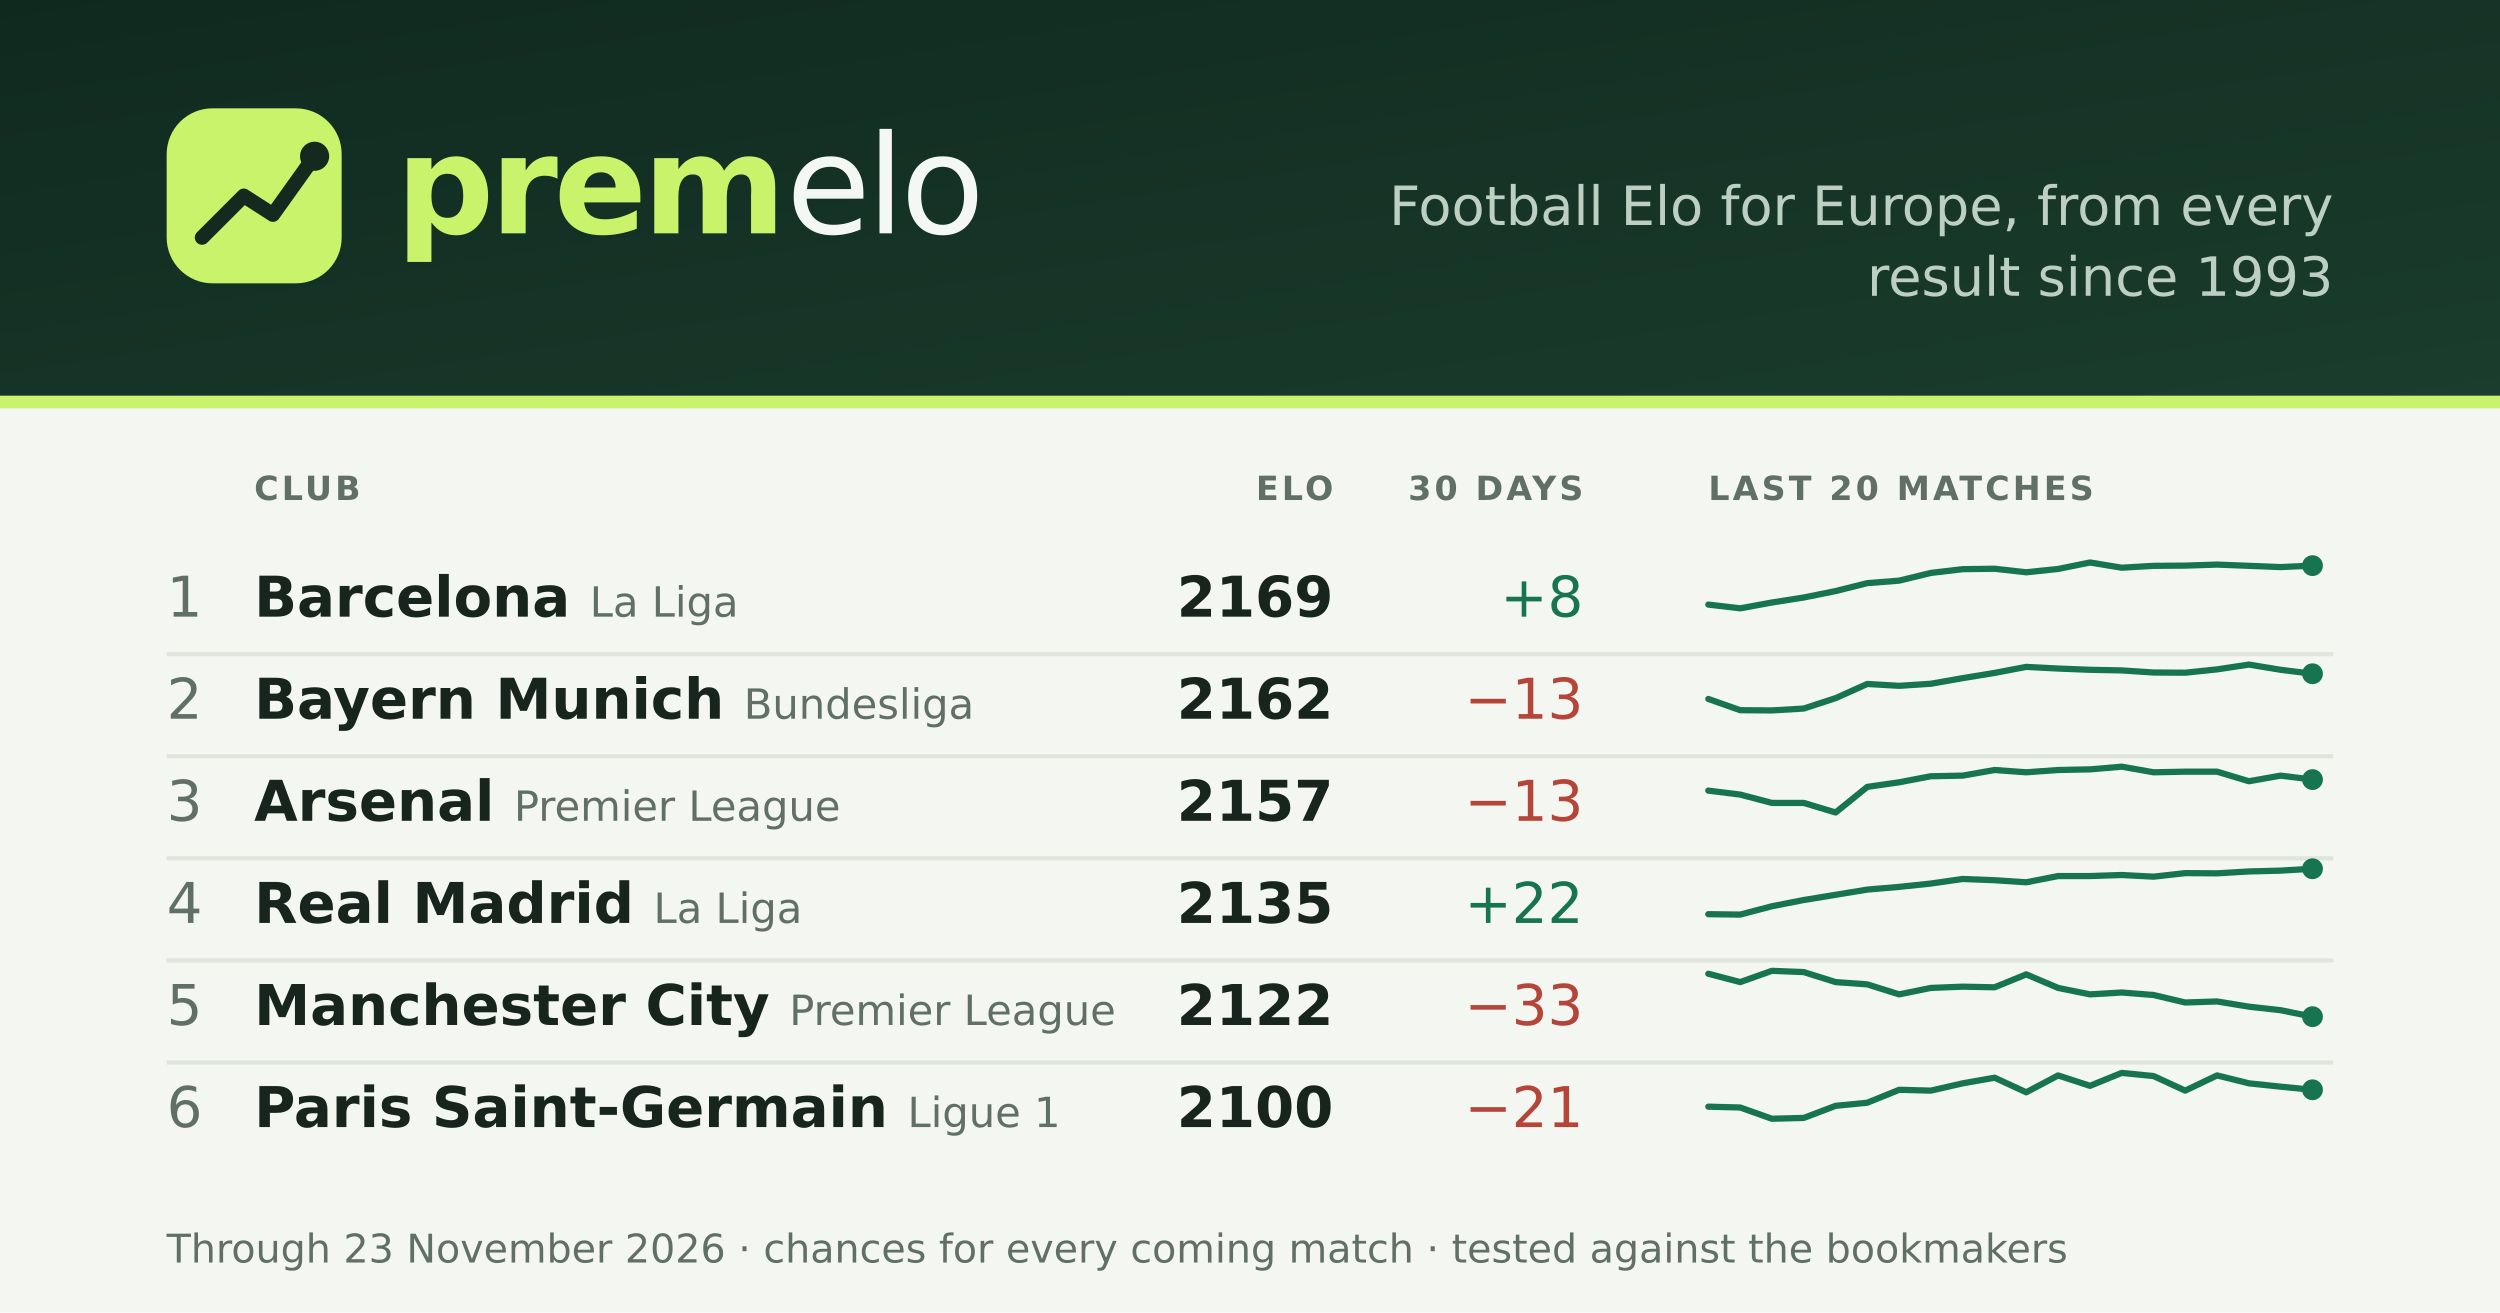
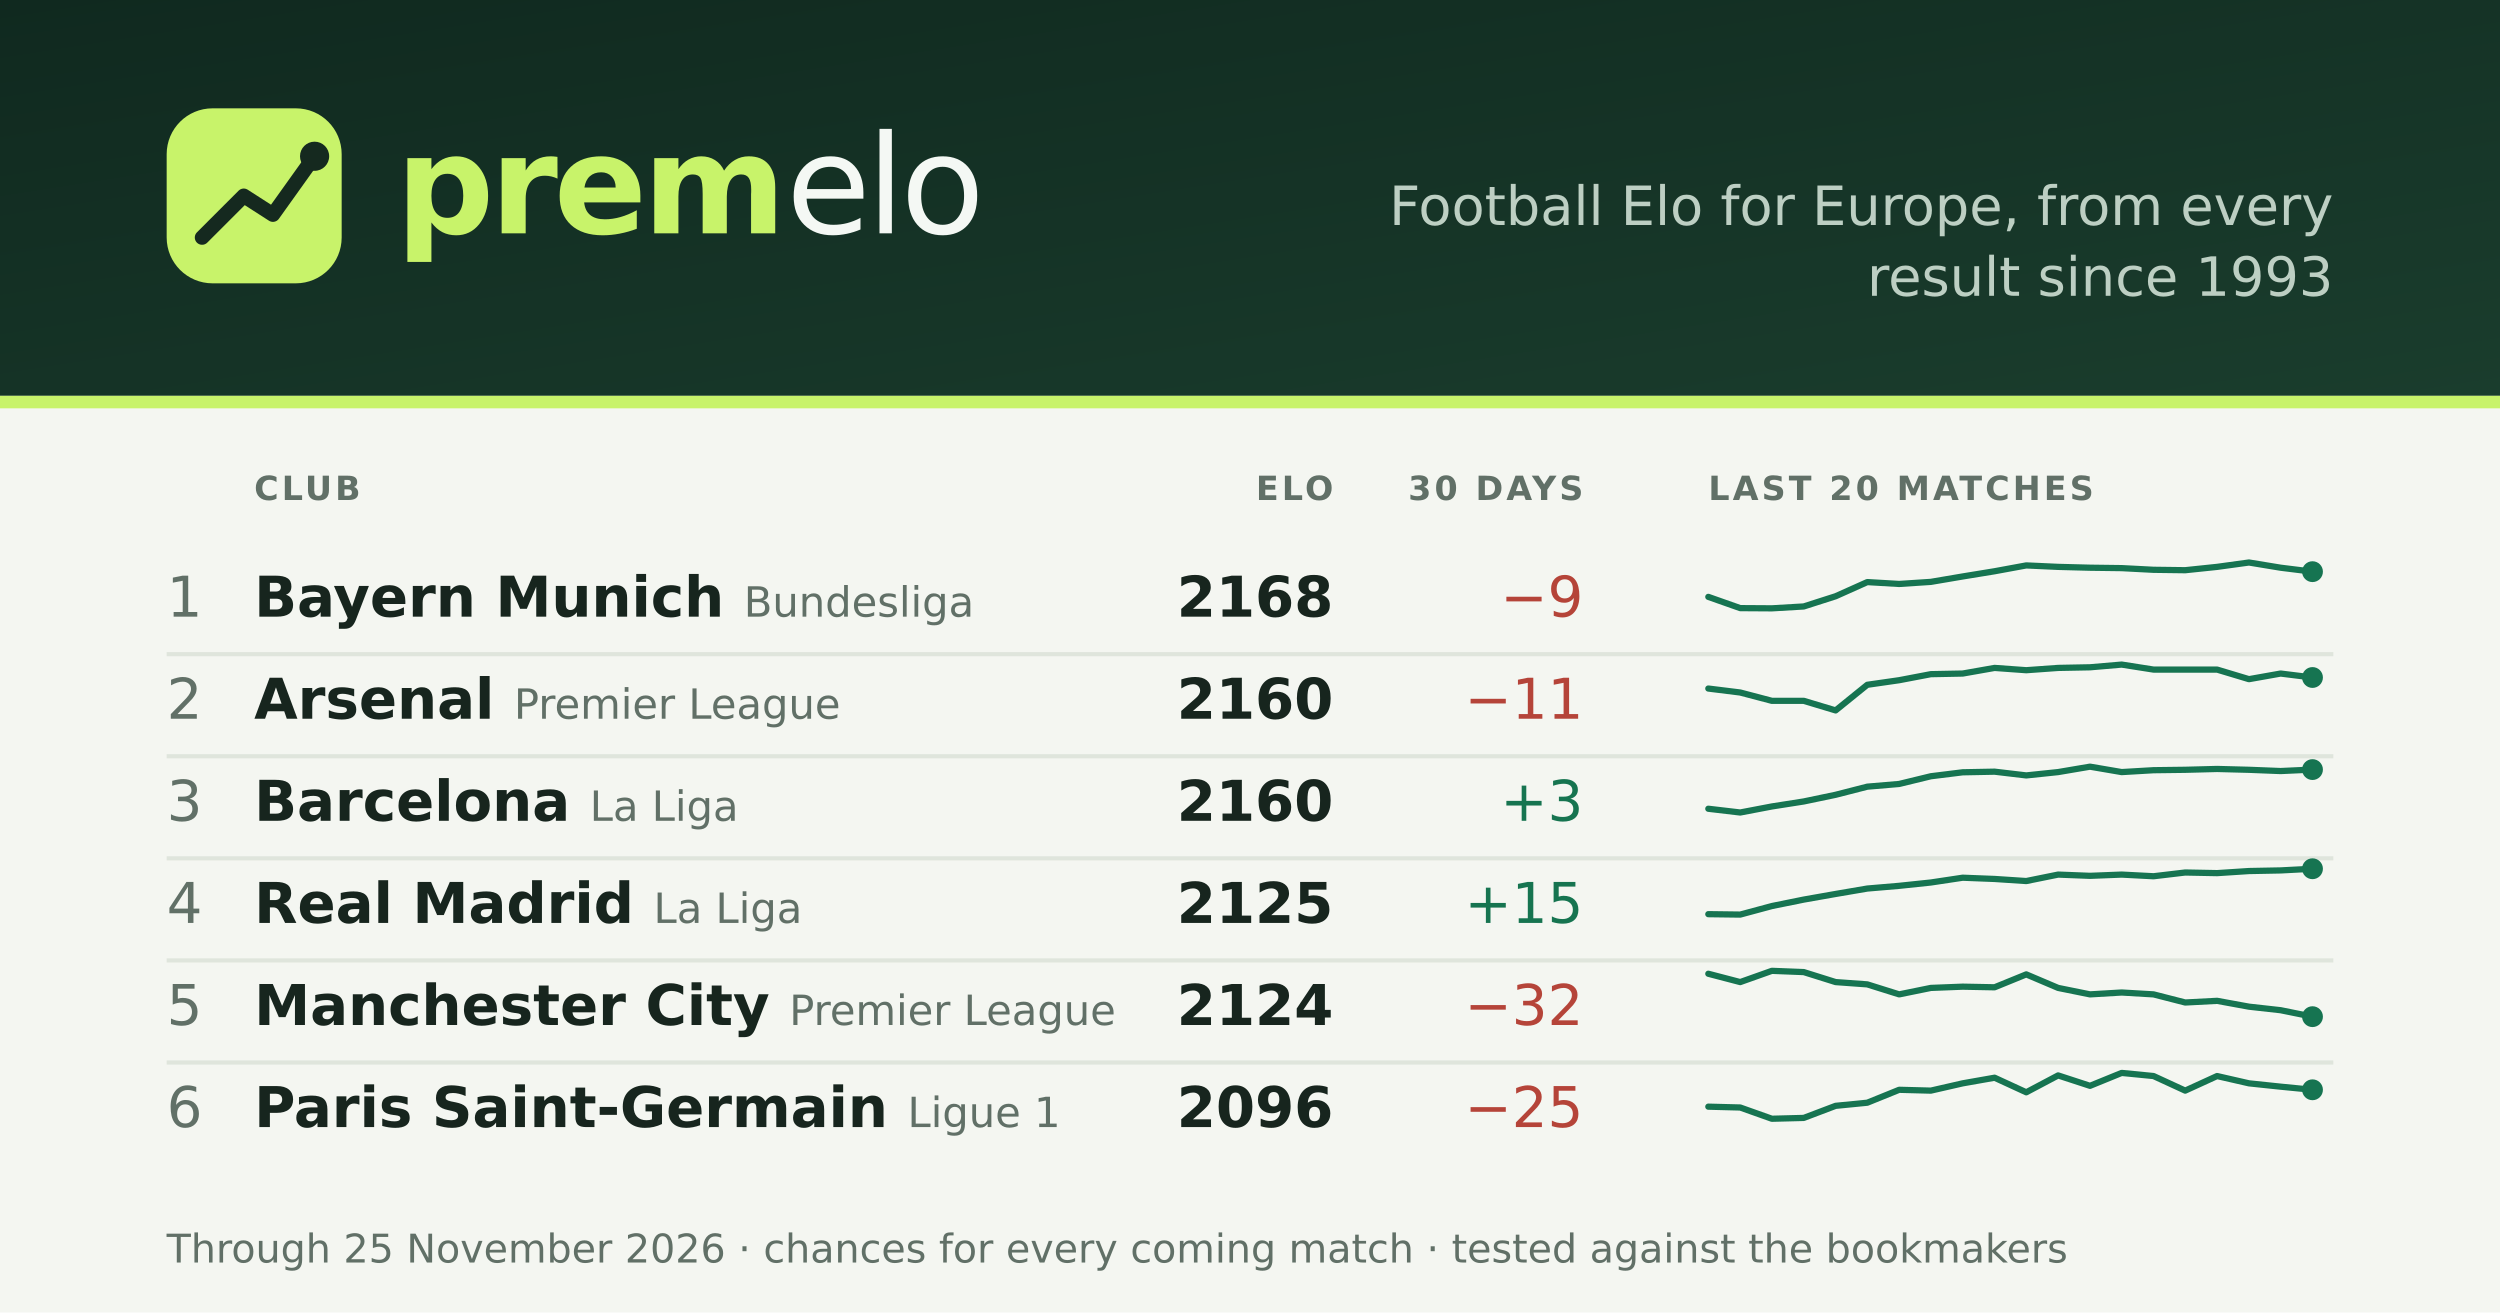
<svg xmlns="http://www.w3.org/2000/svg" width="1200" height="630" viewBox="0 0 1200 630" font-family="DejaVu Sans, sans-serif">
  <defs>
    <linearGradient id="hd" x1="0" y1="0" x2="1" y2="1">
      <stop offset="0" stop-color="#10291f" />
      <stop offset="1" stop-color="#1a3d2d" />
    </linearGradient>
  </defs>
  <rect width="1200" height="630" fill="#f4f6f1" />
  <rect width="1200" height="190" fill="url(#hd)" />
  <rect y="190" width="1200" height="6" fill="#c8f36a" />
  <rect x="80" y="52" width="84" height="84" rx="22" fill="#c8f36a" />
  <path d="M97 114L117 94L131 103L151 75" fill="none" stroke="#15291f" stroke-width="7" stroke-linecap="round" stroke-linejoin="round" />
  <circle cx="151" cy="75" r="7" fill="#15291f" />
  <text x="190" y="112" font-size="66" fill="#f4f8f4" letter-spacing="-2">
    <tspan fill="#c8f36a" font-weight="bold">prem</tspan>elo</text>
  <text x="1120" y="108" font-size="26" fill="#bdcfc3" text-anchor="end">Football Elo for Europe, from every</text>
  <text x="1120" y="142" font-size="26" fill="#bdcfc3" text-anchor="end">result since 1993</text>
  <g font-size="16" fill="#617067" font-weight="bold" letter-spacing="1.5">
    <text x="122" y="240">CLUB</text>
    <text x="640" y="240" text-anchor="end">ELO</text>
    <text x="760" y="240" text-anchor="end">30 DAYS</text>
    <text x="820" y="240">LAST 20 MATCHES</text>
  </g>
  <g font-size="27">
    <text x="80" y="296" fill="#617067">1</text>
-     <text x="122" y="296" fill="#17251e" font-weight="600">Barcelona <tspan fill="#617067" font-size="20" font-weight="normal">La Liga</tspan>
+     <text x="122" y="296" fill="#17251e" font-weight="600">Bayern Munich <tspan fill="#617067" font-size="20" font-weight="normal">Bundesliga</tspan>
    </text>
-     <text x="640" y="296" fill="#17251e" font-weight="bold" text-anchor="end">2169</text>
-     <text x="760" y="296" fill="#167450" text-anchor="end">+8</text>
-     <polyline points="820.0,290.2 835.3,292.0 850.5,289.2 865.8,286.8 881.1,283.7 896.3,279.9 911.6,278.7 926.8,275.0 942.1,273.2 957.4,273.0 972.6,274.7 987.9,273.1 1003.2,270.0 1018.4,272.5 1033.7,271.6 1048.9,271.5 1064.2,271.0 1079.5,271.6 1094.7,272.2 1110.0,271.5" fill="none" stroke="#167451" stroke-width="3" stroke-linejoin="round" stroke-linecap="round" />
-     <circle cx="1110.0" cy="271.5" r="5" fill="#167451" />
+     <text x="640" y="296" fill="#17251e" font-weight="bold" text-anchor="end">2168</text>
+     <text x="760" y="296" fill="#b54439" text-anchor="end">−9</text>
+     <polyline points="820.0,286.5 835.3,291.9 850.5,292.0 865.8,291.1 881.1,286.2 896.3,279.4 911.6,280.3 926.8,279.3 942.1,276.7 957.4,274.2 972.6,271.4 987.9,272.1 1003.2,272.5 1018.4,272.7 1033.7,273.5 1048.9,273.7 1064.2,272.1 1079.5,270.0 1094.7,272.5 1110.0,274.4" fill="none" stroke="#167451" stroke-width="3" stroke-linejoin="round" stroke-linecap="round" />
+     <circle cx="1110.0" cy="274.4" r="5" fill="#167451" />
    <line x1="80" x2="1120" y1="314" y2="314" stroke="#dfe5dc" stroke-width="2" />
    <text x="80" y="345" fill="#617067">2</text>
-     <text x="122" y="345" fill="#17251e" font-weight="600">Bayern Munich <tspan fill="#617067" font-size="20" font-weight="normal">Bundesliga</tspan>
+     <text x="122" y="345" fill="#17251e" font-weight="600">Arsenal <tspan fill="#617067" font-size="20" font-weight="normal">Premier League</tspan>
    </text>
-     <text x="640" y="345" fill="#17251e" font-weight="bold" text-anchor="end">2162</text>
-     <text x="760" y="345" fill="#b54439" text-anchor="end">−13</text>
-     <polyline points="820.0,335.5 835.3,340.9 850.5,341.0 865.8,340.1 881.1,335.1 896.3,328.3 911.6,329.2 926.8,328.2 942.1,325.5 957.4,323.0 972.6,320.1 987.9,320.9 1003.2,321.5 1018.4,321.8 1033.7,322.8 1048.9,322.9 1064.2,321.3 1079.5,319.0 1094.7,321.5 1110.0,323.4" fill="none" stroke="#167451" stroke-width="3" stroke-linejoin="round" stroke-linecap="round" />
-     <circle cx="1110.0" cy="323.4" r="5" fill="#167451" />
+     <text x="640" y="345" fill="#17251e" font-weight="bold" text-anchor="end">2160</text>
+     <text x="760" y="345" fill="#b54439" text-anchor="end">−11</text>
+     <polyline points="820.0,330.5 835.3,332.4 850.5,336.4 865.8,336.4 881.1,341.0 896.3,328.7 911.6,326.5 926.8,323.6 942.1,323.3 957.4,320.6 972.6,321.7 987.9,320.6 1003.2,320.3 1018.4,319.0 1033.7,321.4 1048.9,321.4 1064.2,321.4 1079.5,326.0 1094.7,323.3 1110.0,325.2" fill="none" stroke="#167451" stroke-width="3" stroke-linejoin="round" stroke-linecap="round" />
+     <circle cx="1110.0" cy="325.2" r="5" fill="#167451" />
    <line x1="80" x2="1120" y1="363" y2="363" stroke="#dfe5dc" stroke-width="2" />
    <text x="80" y="394" fill="#617067">3</text>
-     <text x="122" y="394" fill="#17251e" font-weight="600">Arsenal <tspan fill="#617067" font-size="20" font-weight="normal">Premier League</tspan>
+     <text x="122" y="394" fill="#17251e" font-weight="600">Barcelona <tspan fill="#617067" font-size="20" font-weight="normal">La Liga</tspan>
    </text>
-     <text x="640" y="394" fill="#17251e" font-weight="bold" text-anchor="end">2157</text>
-     <text x="760" y="394" fill="#b54439" text-anchor="end">−13</text>
-     <polyline points="820.0,379.5 835.3,381.4 850.5,385.4 865.8,385.4 881.1,390.0 896.3,377.7 911.6,375.5 926.8,372.6 942.1,372.3 957.4,369.6 972.6,370.7 987.9,369.6 1003.2,369.3 1018.4,368.0 1033.7,370.7 1048.9,370.4 1064.2,370.4 1079.5,375.0 1094.7,372.3 1110.0,374.2" fill="none" stroke="#167451" stroke-width="3" stroke-linejoin="round" stroke-linecap="round" />
-     <circle cx="1110.0" cy="374.2" r="5" fill="#167451" />
+     <text x="640" y="394" fill="#17251e" font-weight="bold" text-anchor="end">2160</text>
+     <text x="760" y="394" fill="#167450" text-anchor="end">+3</text>
+     <polyline points="820.0,388.2 835.3,390.0 850.5,387.1 865.8,384.7 881.1,381.5 896.3,377.6 911.6,376.3 926.8,372.6 942.1,370.7 957.4,370.4 972.6,372.2 987.9,370.6 1003.2,368.0 1018.4,370.6 1033.7,369.7 1048.9,369.5 1064.2,369.1 1079.5,369.5 1094.7,370.1 1110.0,369.4" fill="none" stroke="#167451" stroke-width="3" stroke-linejoin="round" stroke-linecap="round" />
+     <circle cx="1110.0" cy="369.4" r="5" fill="#167451" />
    <line x1="80" x2="1120" y1="412" y2="412" stroke="#dfe5dc" stroke-width="2" />
    <text x="80" y="443" fill="#617067">4</text>
    <text x="122" y="443" fill="#17251e" font-weight="600">Real Madrid <tspan fill="#617067" font-size="20" font-weight="normal">La Liga</tspan>
    </text>
-     <text x="640" y="443" fill="#17251e" font-weight="bold" text-anchor="end">2135</text>
-     <text x="760" y="443" fill="#167450" text-anchor="end">+22</text>
-     <polyline points="820.0,438.8 835.3,439.0 850.5,435.0 865.8,432.0 881.1,429.5 896.3,427.0 911.6,425.7 926.8,424.1 942.1,421.9 957.4,422.5 972.6,423.5 987.9,420.5 1003.2,420.5 1018.4,420.0 1033.7,420.8 1048.9,419.1 1064.2,419.2 1079.5,418.3 1094.7,417.9 1110.0,417.0" fill="none" stroke="#167451" stroke-width="3" stroke-linejoin="round" stroke-linecap="round" />
+     <text x="640" y="443" fill="#17251e" font-weight="bold" text-anchor="end">2125</text>
+     <text x="760" y="443" fill="#167450" text-anchor="end">+15</text>
+     <polyline points="820.0,438.8 835.3,439.0 850.5,434.9 865.8,431.8 881.1,429.1 896.3,426.5 911.6,425.2 926.8,423.6 942.1,421.3 957.4,421.9 972.6,422.9 987.9,419.8 1003.2,420.4 1018.4,419.8 1033.7,420.6 1048.9,418.8 1064.2,419.1 1079.5,418.1 1094.7,417.8 1110.0,417.0" fill="none" stroke="#167451" stroke-width="3" stroke-linejoin="round" stroke-linecap="round" />
    <circle cx="1110.0" cy="417.0" r="5" fill="#167451" />
    <line x1="80" x2="1120" y1="461" y2="461" stroke="#dfe5dc" stroke-width="2" />
    <text x="80" y="492" fill="#617067">5</text>
    <text x="122" y="492" fill="#17251e" font-weight="600">Manchester City <tspan fill="#617067" font-size="20" font-weight="normal">Premier League</tspan>
    </text>
-     <text x="640" y="492" fill="#17251e" font-weight="bold" text-anchor="end">2122</text>
-     <text x="760" y="492" fill="#b54439" text-anchor="end">−33</text>
-     <polyline points="820.0,467.4 835.3,471.4 850.5,466.0 865.8,466.6 881.1,471.4 896.3,472.5 911.6,477.3 926.8,474.2 942.1,473.6 957.4,473.9 972.6,467.7 987.9,474.2 1003.2,477.3 1018.4,476.4 1033.7,477.6 1048.9,481.2 1064.2,480.7 1079.5,483.2 1094.7,484.9 1110.0,488.0" fill="none" stroke="#167451" stroke-width="3" stroke-linejoin="round" stroke-linecap="round" />
+     <text x="640" y="492" fill="#17251e" font-weight="bold" text-anchor="end">2124</text>
+     <text x="760" y="492" fill="#b54439" text-anchor="end">−32</text>
+     <polyline points="820.0,467.4 835.3,471.4 850.5,466.0 865.8,466.6 881.1,471.4 896.3,472.5 911.6,477.3 926.8,474.2 942.1,473.6 957.4,473.9 972.6,467.7 987.9,474.2 1003.2,477.3 1018.4,476.4 1033.7,477.3 1048.9,481.2 1064.2,480.4 1079.5,483.2 1094.7,484.9 1110.0,488.0" fill="none" stroke="#167451" stroke-width="3" stroke-linejoin="round" stroke-linecap="round" />
    <circle cx="1110.0" cy="488.0" r="5" fill="#167451" />
    <line x1="80" x2="1120" y1="510" y2="510" stroke="#dfe5dc" stroke-width="2" />
    <text x="80" y="541" fill="#617067">6</text>
    <text x="122" y="541" fill="#17251e" font-weight="600">Paris Saint-Germain <tspan fill="#617067" font-size="20" font-weight="normal">Ligue 1</tspan>
    </text>
-     <text x="640" y="541" fill="#17251e" font-weight="bold" text-anchor="end">2100</text>
-     <text x="760" y="541" fill="#b54439" text-anchor="end">−21</text>
-     <polyline points="820.0,531.2 835.3,531.6 850.5,537.0 865.8,536.6 881.1,530.8 896.3,529.3 911.6,523.1 926.8,523.5 942.1,520.0 957.4,517.3 972.6,524.3 987.9,516.2 1003.2,521.2 1018.4,515.0 1033.7,516.5 1048.9,523.5 1064.2,516.2 1079.5,520.0 1094.7,521.6 1110.0,523.1" fill="none" stroke="#167451" stroke-width="3" stroke-linejoin="round" stroke-linecap="round" />
+     <text x="640" y="541" fill="#17251e" font-weight="bold" text-anchor="end">2096</text>
+     <text x="760" y="541" fill="#b54439" text-anchor="end">−25</text>
+     <polyline points="820.0,531.2 835.3,531.6 850.5,537.0 865.8,536.6 881.1,530.8 896.3,529.3 911.6,523.1 926.8,523.5 942.1,520.0 957.4,517.3 972.6,524.3 987.9,516.2 1003.2,521.2 1018.4,515.0 1033.7,516.5 1048.9,523.5 1064.2,516.5 1079.5,520.0 1094.7,521.6 1110.0,523.1" fill="none" stroke="#167451" stroke-width="3" stroke-linejoin="round" stroke-linecap="round" />
    <circle cx="1110.0" cy="523.1" r="5" fill="#167451" />
  </g>
-   <text x="80" y="606" font-size="19" fill="#617067">Through 23 November 2026 · chances for every coming match · tested against the bookmakers</text>
+   <text x="80" y="606" font-size="19" fill="#617067">Through 25 November 2026 · chances for every coming match · tested against the bookmakers</text>
</svg>
